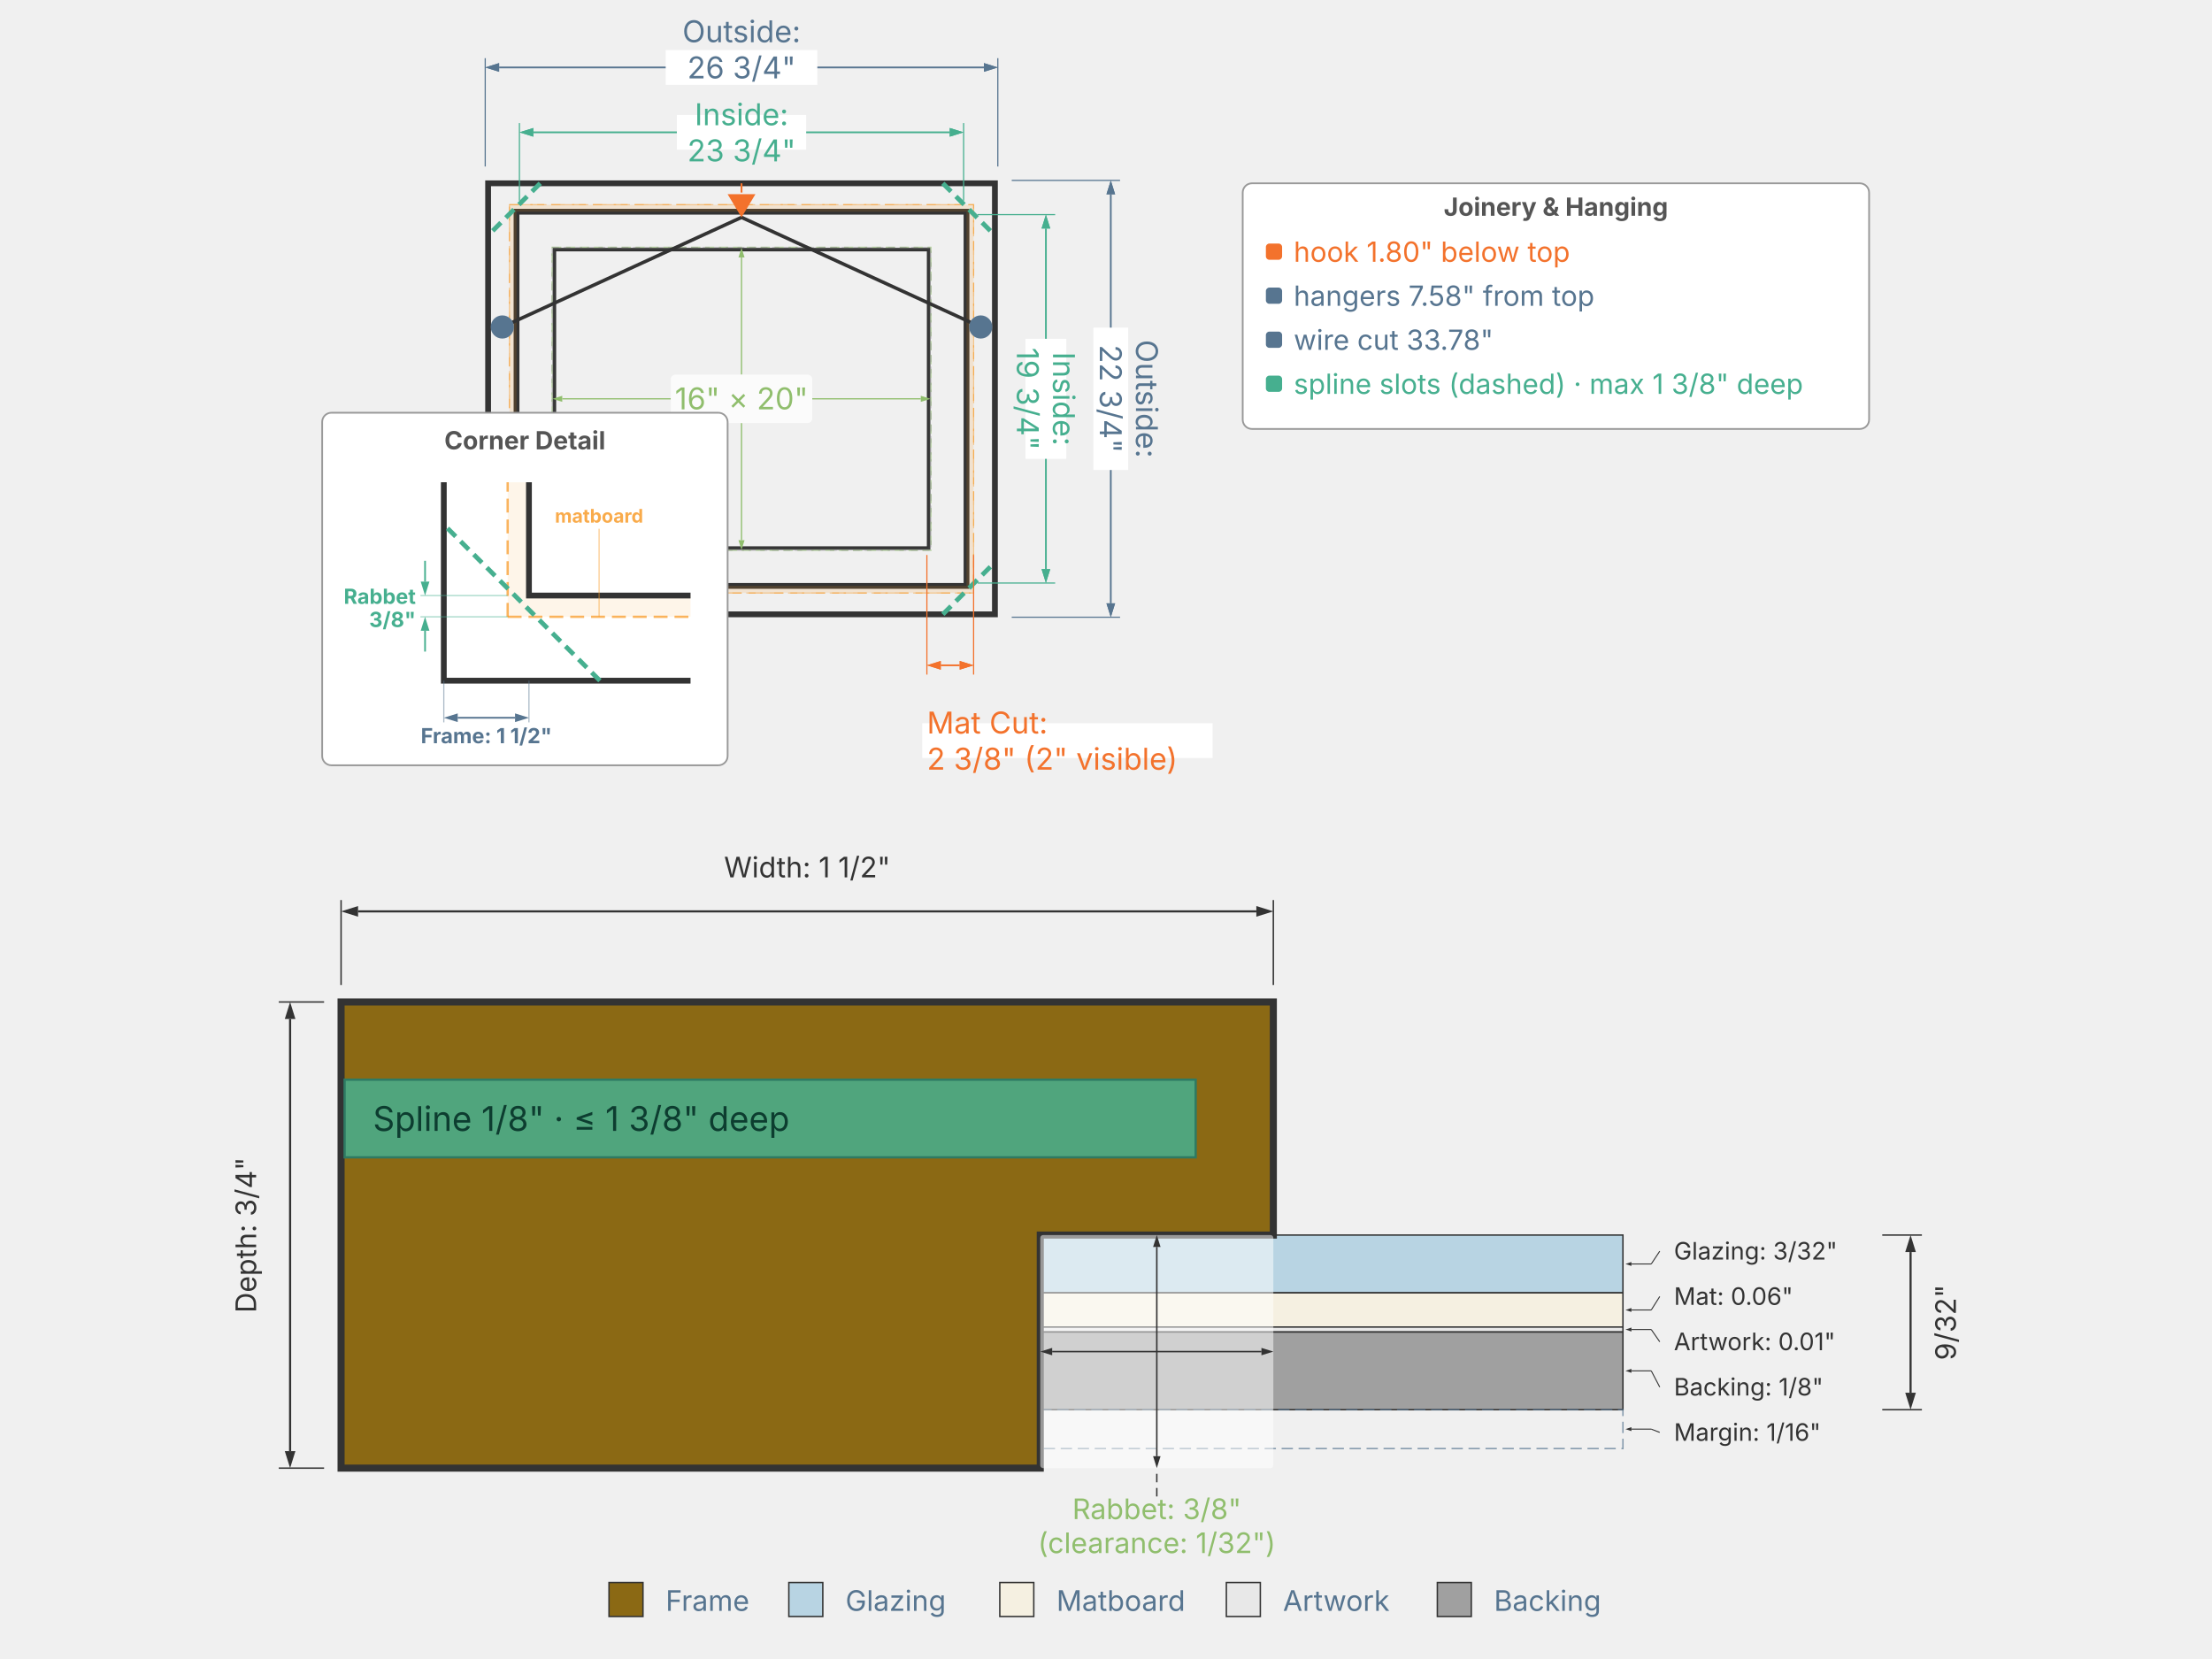
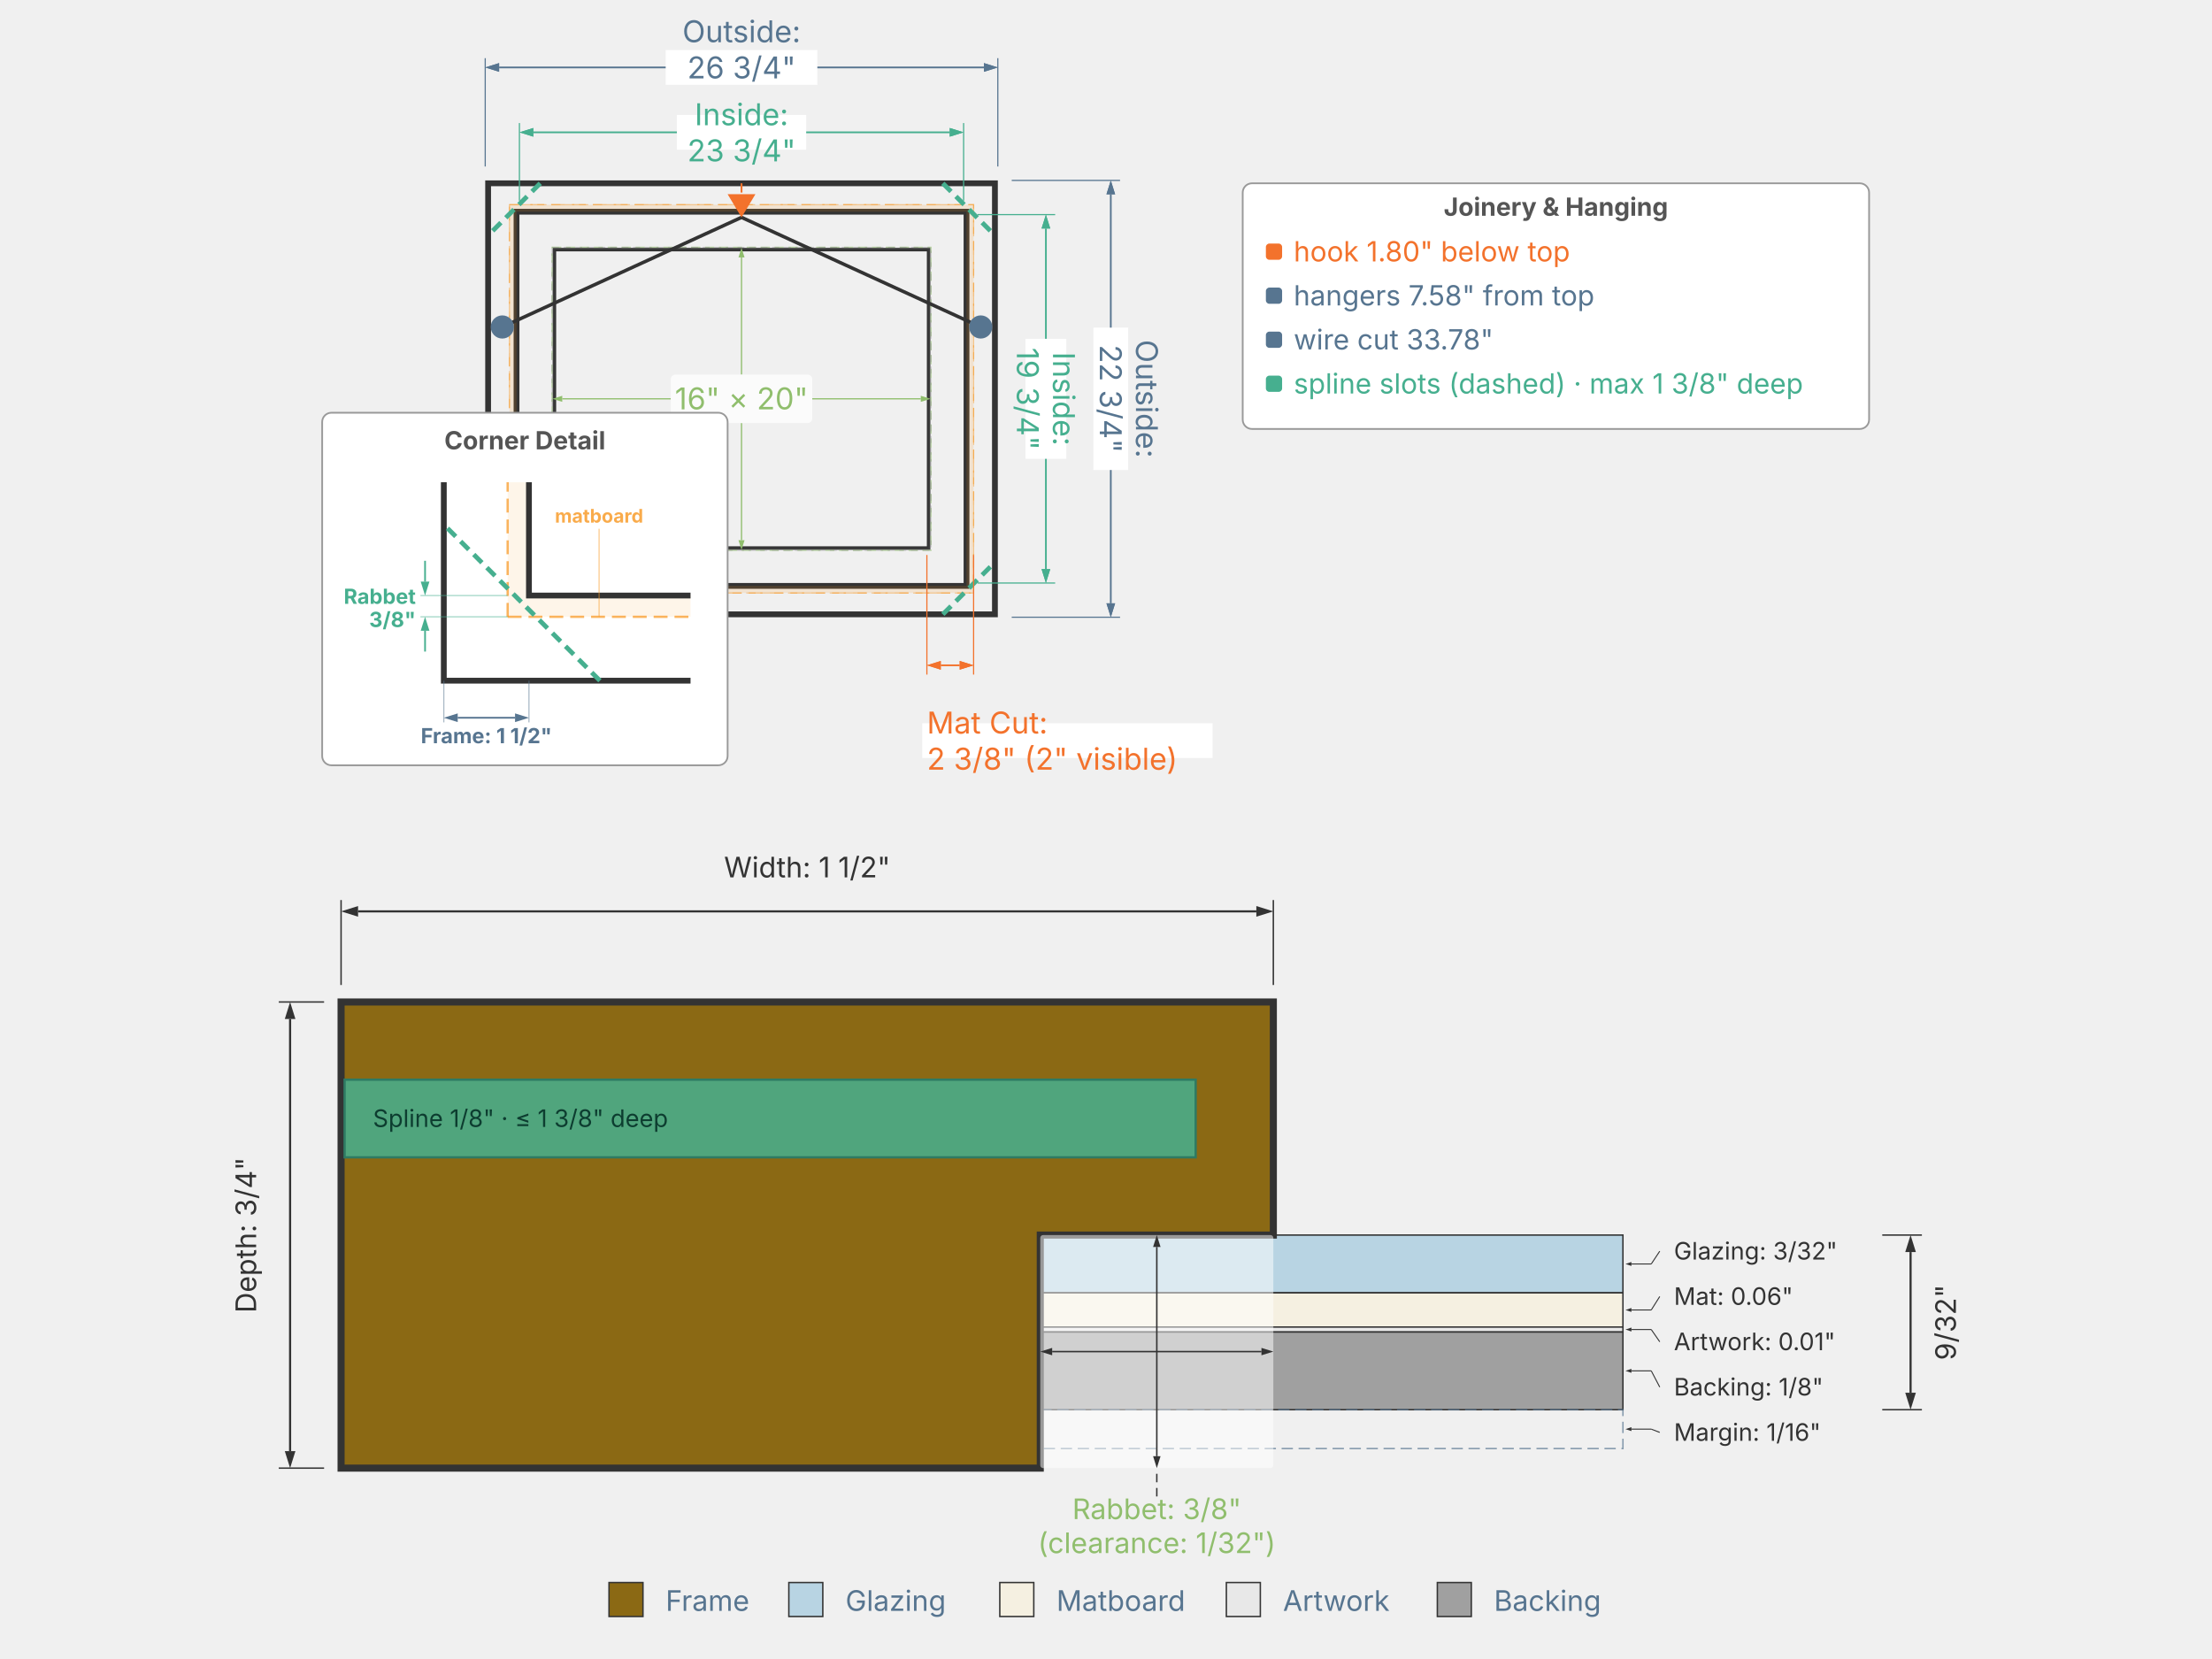
<svg xmlns="http://www.w3.org/2000/svg" viewBox="0 0 800.00 600.00">
  <g id="plan-view" transform="translate(-67.06, 6.79) scale(0.8381)">
    <defs>
      <pattern id="hatch" patternUnits="userSpaceOnUse" width="4" height="4">
        <path d="M-1,1 l2,-2 M0,4 l4,-4 M3,5 l2,-2" stroke="#CCCCCC" stroke-width="0.5" />
      </pattern>
    </defs>
    <g id="geometry">
      <rect x="290.65" y="71.00" width="218.70" height="186.00" stroke="#333333" stroke-width="2.5" fill="none" />
      <rect x="302.91" y="83.26" width="194.18" height="161.47" stroke="#333333" stroke-width="2.5" fill="none" />
      <rect x="319.26" y="99.62" width="161.47" height="128.77" stroke="#333333" stroke-width="1.5" fill="none" />
      <rect x="318.24" y="98.59" width="163.52" height="130.81" stroke="#90be6d" stroke-width="0.5" stroke-dasharray="4,2" fill="none" opacity="0.6" />
    </g>
    <g id="rabbet-overlap">
      <path d="M299.85,80.20 h200.31 v167.60 h-200.31 Z M302.91,83.26 v161.47 h194.18 v-161.47 Z" fill="#f8961e" fill-opacity="0.15" fill-rule="evenodd" stroke="none" />
      <rect x="299.85" y="80.20" width="200.31" height="167.60" fill="none" stroke="#f8961e" stroke-width="0.40" stroke-dasharray="4,2" stroke-opacity="0.5" />
    </g>
    <g id="content-boundary">
      <rect x="299.85" y="80.20" width="200.31" height="167.60" stroke="#f8961e" stroke-width="0.5" stroke-dasharray="6,3" fill="none" opacity="0.5" />
    </g>
    <g id="mat-overlap">
      <path d="M318.24,98.59 h163.52 v130.81 h-163.52 Z M319.26,99.62 v128.77 h161.47 v-128.77 Z" fill="#888888" fill-opacity="0.12" fill-rule="evenodd" stroke="none" />
      <rect x="318.24" y="98.59" width="163.52" height="130.81" fill="none" stroke="#888888" stroke-width="0.40" stroke-dasharray="3,2" stroke-opacity="0.4" />
    </g>
    <g id="hanging-hardware">
      <polyline points="296.78,133.00 400.00,85.70 503.22,133.00" fill="none" stroke="#333333" stroke-width="1.5" />
      <circle cx="296.78" cy="133.00" r="5" fill="#577590" />
      <circle cx="503.22" cy="133.00" r="5" fill="#577590" />
      <path d="M400.00,85.70 l-6,-10 h12 Z" fill="#f3722c" />
      <line x1="400.00" y1="71.00" x2="400.00" y2="75.70" stroke="#f3722c" stroke-width="0.8" stroke-dasharray="4,3" />
    </g>
    <g id="spline-corners">
      <line x1="313.13" y1="71.00" x2="290.65" y2="93.48" stroke="#46af8f" stroke-width="2" stroke-dasharray="5,3" />
      <line x1="486.87" y1="71.00" x2="509.35" y2="93.48" stroke="#46af8f" stroke-width="2" stroke-dasharray="5,3" />
      <line x1="313.13" y1="257.00" x2="290.65" y2="234.52" stroke="#46af8f" stroke-width="2" stroke-dasharray="5,3" />
      <line x1="486.87" y1="257.00" x2="509.35" y2="234.52" stroke="#46af8f" stroke-width="2" stroke-dasharray="5,3" />
    </g>
    <g id="dimensions">
      <g class="dimension">
        <line x1="304.16" y1="78.51" x2="304.16" y2="45.00" stroke="#46af8f" stroke-width="0.5" />
        <line x1="495.84" y1="78.51" x2="495.84" y2="45.00" stroke="#46af8f" stroke-width="0.5" />
        <polygon points="304.16,49.00 310.16,50.88 310.16,47.12" fill="#46af8f" data-arrow="true" />
        <line x1="310.16" y1="49.00" x2="489.84" y2="49.00" stroke="#46af8f" stroke-width="0.75" />
        <polygon points="495.84,49.00 489.84,47.12 489.84,50.88" fill="#46af8f" data-arrow="true" />
        <rect x="372.10" y="41.50" width="55.80" height="15.00" fill="#FFFFFF" stroke="none" />
        <polygon points="304.16,49.00 310.16,50.88 310.16,47.12" fill="#46af8f" data-arrow="true" />
        <polygon points="495.84,49.00 489.84,47.12 489.84,50.88" fill="#46af8f" data-arrow="true" />
      </g>
      <g class="dimension">
        <line x1="289.40" y1="63.75" x2="289.40" y2="17.00" stroke="#577590" stroke-width="0.5" />
        <line x1="510.60" y1="63.75" x2="510.60" y2="17.00" stroke="#577590" stroke-width="0.5" />
        <polygon points="289.40,21.00 295.40,22.88 295.40,19.12" fill="#577590" data-arrow="true" />
        <line x1="295.40" y1="21.00" x2="504.60" y2="21.00" stroke="#577590" stroke-width="0.75" />
        <polygon points="510.60,21.00 504.60,19.12 504.60,22.88" fill="#577590" data-arrow="true" />
        <rect x="367.28" y="13.50" width="65.44" height="15.00" fill="#FFFFFF" stroke="none" />
        <polygon points="289.40,21.00 295.40,22.88 295.40,19.12" fill="#577590" data-arrow="true" />
        <polygon points="510.60,21.00 504.60,19.12 504.60,22.88" fill="#577590" data-arrow="true" />
      </g>
      <g class="dimension">
        <line x1="501.84" y1="84.51" x2="535.35" y2="84.51" stroke="#46af8f" stroke-width="0.5" />
        <line x1="501.84" y1="243.49" x2="535.35" y2="243.49" stroke="#46af8f" stroke-width="0.5" />
        <polygon points="531.35,84.51 529.48,90.51 533.23,90.51" fill="#46af8f" data-arrow="true" />
        <line x1="531.35" y1="90.51" x2="531.35" y2="237.49" stroke="#46af8f" stroke-width="0.75" />
        <polygon points="531.35,243.49 533.23,237.49 529.48,237.49" fill="#46af8f" data-arrow="true" />
        <rect x="522.55" y="138.10" width="17.60" height="51.80" fill="#FFFFFF" stroke="none" />
        <polygon points="531.35,84.51 529.48,90.51 533.23,90.51" fill="#46af8f" data-arrow="true" />
        <polygon points="531.35,243.49 533.23,237.49 529.48,237.49" fill="#46af8f" data-arrow="true" />
      </g>
      <g class="dimension">
        <line x1="516.60" y1="69.75" x2="563.35" y2="69.75" stroke="#577590" stroke-width="0.5" />
        <line x1="516.60" y1="258.25" x2="563.35" y2="258.25" stroke="#577590" stroke-width="0.5" />
        <polygon points="559.35,69.75 557.48,75.75 561.23,75.75" fill="#577590" data-arrow="true" />
        <line x1="559.35" y1="75.75" x2="559.35" y2="252.25" stroke="#577590" stroke-width="0.75" />
        <polygon points="559.35,258.25 561.23,252.25 557.48,252.25" fill="#577590" data-arrow="true" />
        <rect x="551.85" y="133.28" width="15.00" height="61.44" fill="#FFFFFF" stroke="none" />
        <polygon points="559.35,69.75 557.48,75.75 561.23,75.75" fill="#577590" data-arrow="true" />
        <polygon points="559.35,258.25 561.23,252.25 557.48,252.25" fill="#577590" data-arrow="true" />
      </g>
      <text transform="translate(400.00, 41.20)" fill="#46af8f" font-family="Inter, system-ui, -apple-system, sans-serif" font-size="13px" text-anchor="middle" dominant-baseline="central">Inside:</text>
      <text transform="translate(400.00, 56.80)" fill="#46af8f" font-family="Inter, system-ui, -apple-system, sans-serif" font-size="13px" text-anchor="middle" dominant-baseline="central">23 3/4"</text>
      <text transform="translate(400.00, 5.40)" fill="#577590" font-family="Inter, system-ui, -apple-system, sans-serif" font-size="13px" text-anchor="middle" dominant-baseline="central">Outside:</text>
      <text transform="translate(400.00, 21.00)" fill="#577590" font-family="Inter, system-ui, -apple-system, sans-serif" font-size="13px" text-anchor="middle" dominant-baseline="central">26 3/4"</text>
      <text transform="rotate(90 539.15 164.00)" x="539.15" y="164.00" fill="#46af8f" font-family="Inter, system-ui, -apple-system, sans-serif" font-size="13px" text-anchor="middle" dominant-baseline="central">Inside:</text>
      <text transform="rotate(90 523.55 164.00)" x="523.55" y="164.00" fill="#46af8f" font-family="Inter, system-ui, -apple-system, sans-serif" font-size="13px" text-anchor="middle" dominant-baseline="central">19 3/4"</text>
      <text transform="rotate(90 574.95 164.00)" x="574.95" y="164.00" fill="#577590" font-family="Inter, system-ui, -apple-system, sans-serif" font-size="13px" text-anchor="middle" dominant-baseline="central">Outside:</text>
      <text transform="rotate(90 559.35 164.00)" x="559.35" y="164.00" fill="#577590" font-family="Inter, system-ui, -apple-system, sans-serif" font-size="13px" text-anchor="middle" dominant-baseline="central">22 3/4"</text>
    </g>
    <g id="artwork-indicator">
      <polygon points="318.44,164.00 322.64,165.31 322.64,162.69" fill="#90be6d" data-arrow="true" />
      <line x1="322.64" y1="164.00" x2="369.48" y2="164.00" stroke="#90be6d" stroke-width="0.525" />
      <line x1="430.52" y1="164.00" x2="477.36" y2="164.00" stroke="#90be6d" stroke-width="0.525" />
      <polygon points="481.56,164.00 477.36,162.69 477.36,165.31" fill="#90be6d" data-arrow="true" />
      <polygon points="400.00,98.79 398.69,102.99 401.31,102.99" fill="#90be6d" data-arrow="true" />
      <line x1="400.00" y1="102.99" x2="400.00" y2="153.55" stroke="#90be6d" stroke-width="0.525" />
      <line x1="400.00" y1="174.45" x2="400.00" y2="225.01" stroke="#90be6d" stroke-width="0.525" />
      <polygon points="400.00,229.21 401.31,225.01 398.69,225.01" fill="#90be6d" data-arrow="true" />
      <rect x="369.48" y="153.55" width="61.04" height="20.90" fill="#FFFFFF" fill-opacity="0.75" stroke="none" rx="2" />
      <text transform="translate(400.00, 168.55)" fill="#90be6d" font-family="Inter, system-ui, -apple-system, sans-serif" font-size="13.00px" text-anchor="middle">16" × 20"</text>
    </g>
    <g id="mat-cut-geom">
      <g class="dimension">
        <line x1="479.99" y1="231.38" x2="479.99" y2="283.00" stroke="#f3722c" stroke-width="0.5" />
        <line x1="500.15" y1="231.38" x2="500.15" y2="283.00" stroke="#f3722c" stroke-width="0.5" />
        <polygon points="479.99,279.00 485.99,280.88 485.99,277.12" fill="#f3722c" data-arrow="true" />
        <line x1="485.99" y1="279.00" x2="494.15" y2="279.00" stroke="#f3722c" stroke-width="0.75" />
        <polygon points="500.15,279.00 494.15,277.12 494.15,280.88" fill="#f3722c" data-arrow="true" />
        <rect x="477.99" y="304.00" width="125.30" height="15.00" fill="#FFFFFF" stroke="none" />
        <polygon points="479.99,279.00 485.99,280.88 485.99,277.12" fill="#f3722c" data-arrow="true" />
        <polygon points="500.15,279.00 494.15,277.12 494.15,280.88" fill="#f3722c" data-arrow="true" />
      </g>
    </g>
    <g id="corner-detail">
      <defs>
        <clipPath id="corner-detail-clip">
          <rect x="223.04" y="194.00" width="166.96" height="124.14" />
        </clipPath>
      </defs>
      <rect x="219.04" y="170.00" width="174.96" height="152.14" fill="#FFFFFF" stroke="#999" stroke-width="0.75" rx="4" />
      <text transform="translate(306.52, 185.80)" fill="#555" font-family="Inter, system-ui, -apple-system, sans-serif" font-size="10.8" font-weight="bold" text-anchor="middle">Corner Detail</text>
      <g clip-path="url(#corner-detail-clip)">
        <path d="M299.08,200.00 V258.07 H378.00 V248.89 H308.27 V200.00 H299.08 Z" fill="#f8961e" fill-opacity="0.10" stroke="none" />
        <line x1="299.08" y1="258.07" x2="378.00" y2="258.07" stroke="#f8961e" stroke-width="1" stroke-dasharray="6,3" opacity="0.7" />
        <line x1="299.08" y1="258.07" x2="299.08" y2="200.00" stroke="#f8961e" stroke-width="1" stroke-dasharray="6,3" opacity="0.7" />
        <polyline points="271.53,200.00 271.53,285.63 378.00,285.63" fill="none" stroke="#333333" stroke-width="2.5" stroke-linejoin="miter" />
        <polyline points="308.27,200.00 308.27,248.89 378.00,248.89" fill="none" stroke="#333333" stroke-width="2.5" stroke-linejoin="miter" />
        <line x1="338.89" y1="285.63" x2="271.53" y2="218.27" stroke="#46af8f" stroke-width="2" stroke-dasharray="5,3" />
      </g>
      <defs>
        <clipPath id="corner-detail-annot-clip">
          <rect x="221.04" y="172.00" width="170.96" height="148.14" />
        </clipPath>
      </defs>
      <g clip-path="url(#corner-detail-annot-clip)">
        <line x1="271.53" y1="285.63" x2="271.53" y2="303.63" stroke="#577590" stroke-width="0.5" opacity="0.5" />
        <line x1="308.27" y1="285.63" x2="308.27" y2="303.63" stroke="#577590" stroke-width="0.5" opacity="0.5" />
        <polygon points="271.53,301.63 277.53,303.50 277.53,299.75" fill="#577590" data-arrow="true" />
        <line x1="277.53" y1="301.63" x2="302.27" y2="301.63" stroke="#577590" stroke-width="0.75" />
        <polygon points="308.27,301.63 302.27,299.75 302.27,303.50" fill="#577590" data-arrow="true" />
        <text transform="translate(289.90, 312.63)" font-family="Inter, system-ui, -apple-system, sans-serif" font-size="9.0px" fill="#577590" font-weight="bold" text-anchor="middle">Frame: 1 1/2"</text>
        <line x1="299.08" y1="248.89" x2="261.44" y2="248.89" stroke="#46af8f" stroke-width="0.5" opacity="0.5" />
        <line x1="299.08" y1="258.07" x2="261.44" y2="258.07" stroke="#46af8f" stroke-width="0.5" opacity="0.5" />
        <line x1="263.44" y1="233.89" x2="263.44" y2="242.89" stroke="#46af8f" stroke-width="0.75" />
        <polygon points="263.44,248.89 265.32,242.89 261.57,242.89" fill="#46af8f" data-arrow="true" />
        <line x1="263.44" y1="273.07" x2="263.44" y2="264.07" stroke="#46af8f" stroke-width="0.75" />
        <polygon points="263.44,258.07 261.57,264.07 265.32,264.07" fill="#46af8f" data-arrow="true" />
        <text transform="translate(259.44, 252.48)" fill="#46af8f" font-family="Inter, system-ui, -apple-system, sans-serif" font-size="9.0" text-anchor="end" font-weight="bold">Rabbet</text>
        <text transform="translate(259.44, 262.48)" fill="#46af8f" font-family="Inter, system-ui, -apple-system, sans-serif" font-size="9.0" text-anchor="end" font-weight="bold">3/8"</text>
        <line x1="338.54" y1="258.07" x2="338.54" y2="218.64" stroke="#f8961e" stroke-width="0.5" opacity="0.5" />
        <rect x="316.94" y="210.35" width="43.21" height="9.72" fill="#FFFFFF" stroke="none" rx="1" />
        <text transform="translate(338.54, 217.42)" fill="#f8961e" font-family="Inter, system-ui, -apple-system, sans-serif" font-size="8.1" text-anchor="middle" font-weight="bold" opacity="0.8">matboard</text>
      </g>
    </g>
    <g id="mat-cut-labels">
      <text transform="translate(479.99, 303.70)" fill="#f3722c" font-family="Inter, system-ui, -apple-system, sans-serif" font-size="13px" text-anchor="start" dominant-baseline="central">Mat Cut:</text>
      <text transform="translate(479.99, 319.30)" fill="#f3722c" font-family="Inter, system-ui, -apple-system, sans-serif" font-size="13px" text-anchor="start" dominant-baseline="central">2 3/8" (2" visible)</text>
    </g>
    <g id="overlay-card">
      <rect x="616.28" y="71.00" width="270.30" height="106.00" fill="#FFFFFF" stroke="#999" stroke-width="0.75" rx="4" />
      <text transform="translate(751.43, 85.00)" fill="#555" font-family="Inter, system-ui, -apple-system, sans-serif" font-size="10.8" font-weight="bold" text-anchor="middle">Joinery &amp; Hanging</text>
      <rect x="626.28" y="97.00" width="7" height="7" rx="1.5" fill="#f3722c" />
-       <text transform="translate(638.28, 100.50)" fill="#f3722c" font-family="Inter, system-ui, -apple-system, sans-serif" font-size="12px" text-anchor="start" dominant-baseline="central">hook 1.80" below top</text>
+       <text transform="translate(638.28, 104.70)" fill="#f3722c" font-family="Inter, system-ui, -apple-system, sans-serif" font-size="12px" text-anchor="start">hook 1.80" below top</text>
      <rect x="626.28" y="116.00" width="7" height="7" rx="1.5" fill="#577590" />
-       <text transform="translate(638.28, 119.50)" fill="#577590" font-family="Inter, system-ui, -apple-system, sans-serif" font-size="12px" text-anchor="start" dominant-baseline="central">hangers 7.58" from top</text>
+       <text transform="translate(638.28, 123.70)" fill="#577590" font-family="Inter, system-ui, -apple-system, sans-serif" font-size="12px" text-anchor="start">hangers 7.58" from top</text>
      <rect x="626.28" y="135.00" width="7" height="7" rx="1.5" fill="#577590" />
-       <text transform="translate(638.28, 138.50)" fill="#577590" font-family="Inter, system-ui, -apple-system, sans-serif" font-size="12px" text-anchor="start" dominant-baseline="central">wire cut 33.78"</text>
+       <text transform="translate(638.28, 142.70)" fill="#577590" font-family="Inter, system-ui, -apple-system, sans-serif" font-size="12px" text-anchor="start">wire cut 33.78"</text>
      <rect x="626.28" y="154.00" width="7" height="7" rx="1.5" fill="#46af8f" />
-       <text transform="translate(638.28, 157.50)" fill="#46af8f" font-family="Inter, system-ui, -apple-system, sans-serif" font-size="12px" text-anchor="start" dominant-baseline="central">spline slots (dashed) · max 1 3/8" deep</text>
+       <text transform="translate(638.28, 161.70)" fill="#46af8f" font-family="Inter, system-ui, -apple-system, sans-serif" font-size="12px" text-anchor="start">spline slots (dashed) · max 1 3/8" deep</text>
    </g>
  </g>
  <g id="section-view" transform="translate(-9.68, 310.15) scale(1.0242)">
    <defs>
      <pattern id="hatch" patternUnits="userSpaceOnUse" width="4" height="4">
        <path d="M-1,1 l2,-2 M0,4 l4,-4 M3,5 l2,-2" stroke="#CCCCCC" stroke-width="0.5" />
      </pattern>
    </defs>
    <g id="section-content" transform="translate(2.50, 0)">
      <g id="section-geometry">
        <rect x="374.29" y="133.30" width="205.75" height="20.41" stroke="#333333" stroke-width="0.5" fill="#B8D4E3" />
        <rect x="374.29" y="153.71" width="205.75" height="12.07" stroke="#333333" stroke-width="0.5" fill="#F5F0E1" />
        <rect x="374.29" y="165.78" width="205.75" height="1.76" stroke="#333333" stroke-width="0.5" fill="#E8E8E8" />
        <rect x="374.29" y="167.54" width="205.75" height="27.43" stroke="#333333" stroke-width="0.5" fill="#A0A0A0" />
        <rect x="374.29" y="194.97" width="205.75" height="13.72" stroke="#577590" stroke-width="0.5" stroke-dasharray="4,2" fill="none" opacity="0.7" />
        <polygon points="127.39,51.00 456.59,51.00 456.59,133.30 374.29,133.30 374.29,215.60 127.39,215.60" stroke="#333333" stroke-width="2.5" fill="#8B6914" />
        <g id="spline-slots">
          <rect x="128.64" y="78.43" width="300.52" height="27.43" fill="#46af8f" fill-opacity="0.85" stroke="#2e7a63" stroke-width="0.8" />
-           <text transform="translate(138.64, 92.15)" fill="#0d3d30" font-family="Inter, system-ui, -apple-system, sans-serif" font-size="12px" text-anchor="start" dominant-baseline="central">Spline 1/8" · ≤ 1 3/8" deep</text>
+           <text transform="translate(138.64, 95.12)" fill="#0d3d30" font-family="Inter, system-ui, -apple-system, sans-serif" font-size="8.5px" text-anchor="start">Spline 1/8" · ≤ 1 3/8" deep</text>
        </g>
      </g>
      <g id="section-dimensions">
        <line x1="121.39" y1="51.00" x2="105.39" y2="51.00" stroke="#333333" stroke-width="0.5" />
        <line x1="121.39" y1="215.60" x2="105.39" y2="215.60" stroke="#333333" stroke-width="0.5" />
        <polygon points="109.39,51.00 107.52,57.00 111.27,57.00" fill="#333333" data-arrow="true" />
        <line x1="109.39" y1="57.00" x2="109.39" y2="209.60" stroke="#333333" stroke-width="0.75" />
        <polygon points="109.39,215.60 111.27,209.60 107.52,209.60" fill="#333333" data-arrow="true" />
        <text x="97.39" y="133.30" fill="#333333" font-family="Inter, system-ui, -apple-system, sans-serif" font-size="10px" text-anchor="middle" transform="rotate(-90 97.39 133.30)">Depth: 3/4"</text>
        <line x1="127.39" y1="45.00" x2="127.39" y2="15.00" stroke="#333333" stroke-width="0.5" />
        <line x1="456.59" y1="45.00" x2="456.59" y2="15.00" stroke="#333333" stroke-width="0.5" />
        <polygon points="127.39,19.00 133.39,20.88 133.39,17.12" fill="#333333" data-arrow="true" />
        <line x1="133.39" y1="19.00" x2="450.59" y2="19.00" stroke="#333333" stroke-width="0.75" />
        <polygon points="456.59,19.00 450.59,17.12 450.59,20.88" fill="#333333" data-arrow="true" />
        <text transform="translate(291.99, 7.00)" fill="#333333" font-family="Inter, system-ui, -apple-system, sans-serif" font-size="10px" text-anchor="middle">Width: 1 1/2"</text>
        <rect x="374.29" y="133.30" width="82.30" height="82.30" fill="#FFFFFF" fill-opacity="0.5" stroke="none" rx="1" />
        <polygon points="374.29,174.45 378.49,175.76 378.49,173.14" fill="#333333" data-arrow="true" />
        <line x1="378.49" y1="174.45" x2="452.39" y2="174.45" stroke="#333333" stroke-width="0.525" />
        <polygon points="456.59,174.45 452.39,173.14 452.39,175.76" fill="#333333" data-arrow="true" />
        <polygon points="415.44,133.30 414.13,137.50 416.76,137.50" fill="#333333" data-arrow="true" />
        <line x1="415.44" y1="137.50" x2="415.44" y2="211.40" stroke="#333333" stroke-width="0.525" />
        <polygon points="415.44,215.60 416.76,211.40 414.13,211.40" fill="#333333" data-arrow="true" />
        <polygon points="580.94,143.51 583.04,144.21 583.04,142.81" fill="#333333" data-arrow="true" />
        <line x1="583.04" y1="143.51" x2="590.04" y2="143.51" stroke="#333333" stroke-width="0.35" />
        <line x1="590.04" y1="143.51" x2="593.04" y2="138.99" stroke="#333333" stroke-width="0.35" />
        <text transform="translate(598.04, 141.95)" fill="#333333" font-family="Inter, system-ui, -apple-system, sans-serif" font-size="8.5px">Glazing: 3/32"</text>
        <polygon points="580.94,159.75 583.04,160.45 583.04,159.05" fill="#333333" data-arrow="true" />
        <line x1="583.04" y1="159.75" x2="590.04" y2="159.75" stroke="#333333" stroke-width="0.35" />
        <line x1="590.04" y1="159.75" x2="593.04" y2="154.99" stroke="#333333" stroke-width="0.35" />
        <text transform="translate(598.04, 157.95)" fill="#333333" font-family="Inter, system-ui, -apple-system, sans-serif" font-size="8.5px">Mat: 0.06"</text>
        <polygon points="580.94,166.66 583.04,167.36 583.04,165.96" fill="#333333" data-arrow="true" />
        <line x1="583.04" y1="166.66" x2="590.04" y2="166.66" stroke="#333333" stroke-width="0.35" />
        <line x1="590.04" y1="166.66" x2="593.04" y2="170.99" stroke="#333333" stroke-width="0.35" />
        <text transform="translate(598.04, 173.95)" fill="#333333" font-family="Inter, system-ui, -apple-system, sans-serif" font-size="8.5px">Artwork: 0.01"</text>
        <polygon points="580.94,181.25 583.04,181.95 583.04,180.55" fill="#333333" data-arrow="true" />
        <line x1="583.04" y1="181.25" x2="590.04" y2="181.25" stroke="#333333" stroke-width="0.35" />
        <line x1="590.04" y1="181.25" x2="593.04" y2="186.99" stroke="#333333" stroke-width="0.35" />
        <text transform="translate(598.04, 189.95)" fill="#333333" font-family="Inter, system-ui, -apple-system, sans-serif" font-size="8.5px">Backing: 1/8"</text>
        <polygon points="580.94,201.83 583.04,202.53 583.04,201.13" fill="#333333" data-arrow="true" />
        <line x1="583.04" y1="201.83" x2="590.04" y2="201.83" stroke="#333333" stroke-width="0.35" />
        <line x1="590.04" y1="201.83" x2="593.04" y2="202.99" stroke="#333333" stroke-width="0.35" />
        <text transform="translate(598.04, 205.95)" fill="#333333" font-family="Inter, system-ui, -apple-system, sans-serif" font-size="8.5px">Margin: 1/16"</text>
        <line x1="671.61" y1="133.30" x2="685.61" y2="133.30" stroke="#333333" stroke-width="0.5" />
        <line x1="671.61" y1="194.97" x2="685.61" y2="194.97" stroke="#333333" stroke-width="0.5" />
        <polygon points="681.61,133.30 679.73,139.30 683.48,139.30" fill="#333333" data-arrow="true" />
        <line x1="681.61" y1="139.30" x2="681.61" y2="188.97" stroke="#333333" stroke-width="0.75" />
        <polygon points="681.61,194.97 683.48,188.97 679.73,188.97" fill="#333333" data-arrow="true" />
        <text x="697.61" y="164.14" fill="#333333" font-family="Inter, system-ui, -apple-system, sans-serif" font-size="10px" text-anchor="middle" transform="rotate(-90 697.61 164.14)">9/32"</text>
        <line x1="415.44" y1="217.60" x2="415.44" y2="227.60" stroke="#333333" stroke-width="0.5" stroke-dasharray="3,2" />
        <text transform="translate(415.44, 233.60)" fill="#90be6d" font-family="Inter, system-ui, -apple-system, sans-serif" font-size="10px" text-anchor="middle">Rabbet: 3/8"</text>
        <text transform="translate(415.44, 245.60)" fill="#90be6d" font-family="Inter, system-ui, -apple-system, sans-serif" font-size="10px" text-anchor="middle">(clearance: 1/32")</text>
      </g>
    </g>
    <g id="legend">
      <rect x="224.50" y="256.00" width="12" height="12" fill="#8B6914" stroke="#333333" stroke-width="0.5" />
      <text transform="translate(244.50, 266.00)" fill="#577590" font-family="Inter, system-ui, -apple-system, sans-serif" font-size="10px">Frame</text>
      <rect x="288.00" y="256.00" width="12" height="12" fill="#B8D4E3" stroke="#333333" stroke-width="0.5" />
      <text transform="translate(308.00, 266.00)" fill="#577590" font-family="Inter, system-ui, -apple-system, sans-serif" font-size="10px">Glazing</text>
      <rect x="362.50" y="256.00" width="12" height="12" fill="#F5F0E1" stroke="#333333" stroke-width="0.5" />
      <text transform="translate(382.50, 266.00)" fill="#577590" font-family="Inter, system-ui, -apple-system, sans-serif" font-size="10px">Matboard</text>
      <rect x="442.50" y="256.00" width="12" height="12" fill="#E8E8E8" stroke="#333333" stroke-width="0.5" />
      <text transform="translate(462.50, 266.00)" fill="#577590" font-family="Inter, system-ui, -apple-system, sans-serif" font-size="10px">Artwork</text>
      <rect x="517.00" y="256.00" width="12" height="12" fill="#A0A0A0" stroke="#333333" stroke-width="0.5" />
      <text transform="translate(537.00, 266.00)" fill="#577590" font-family="Inter, system-ui, -apple-system, sans-serif" font-size="10px">Backing</text>
    </g>
  </g>
</svg>
